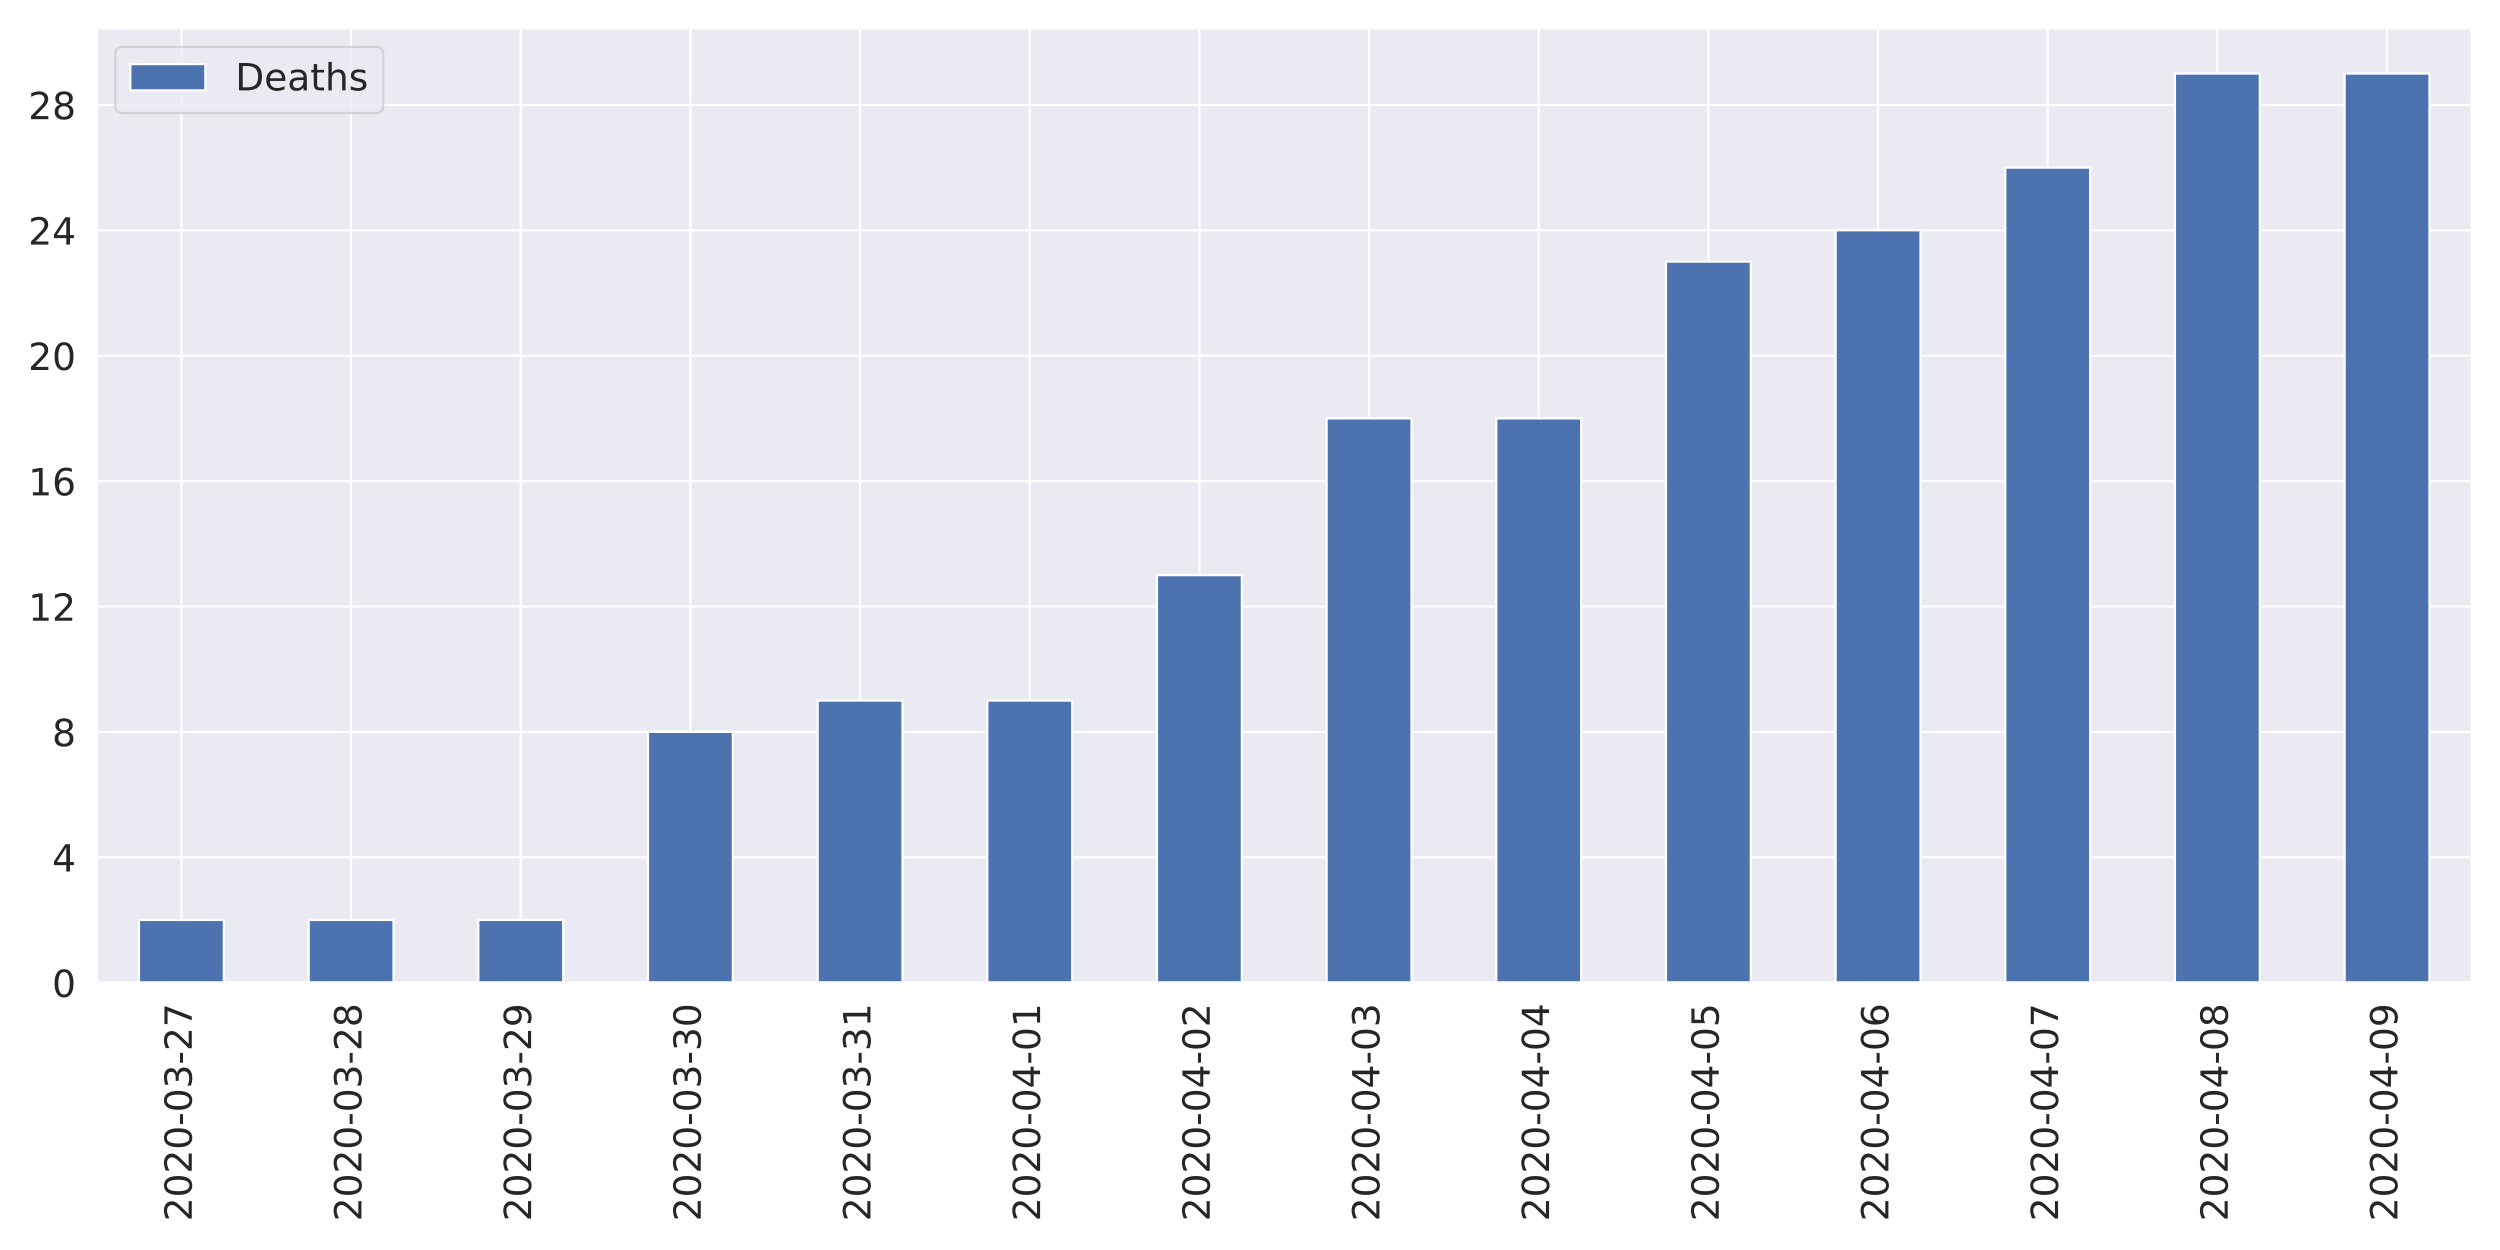
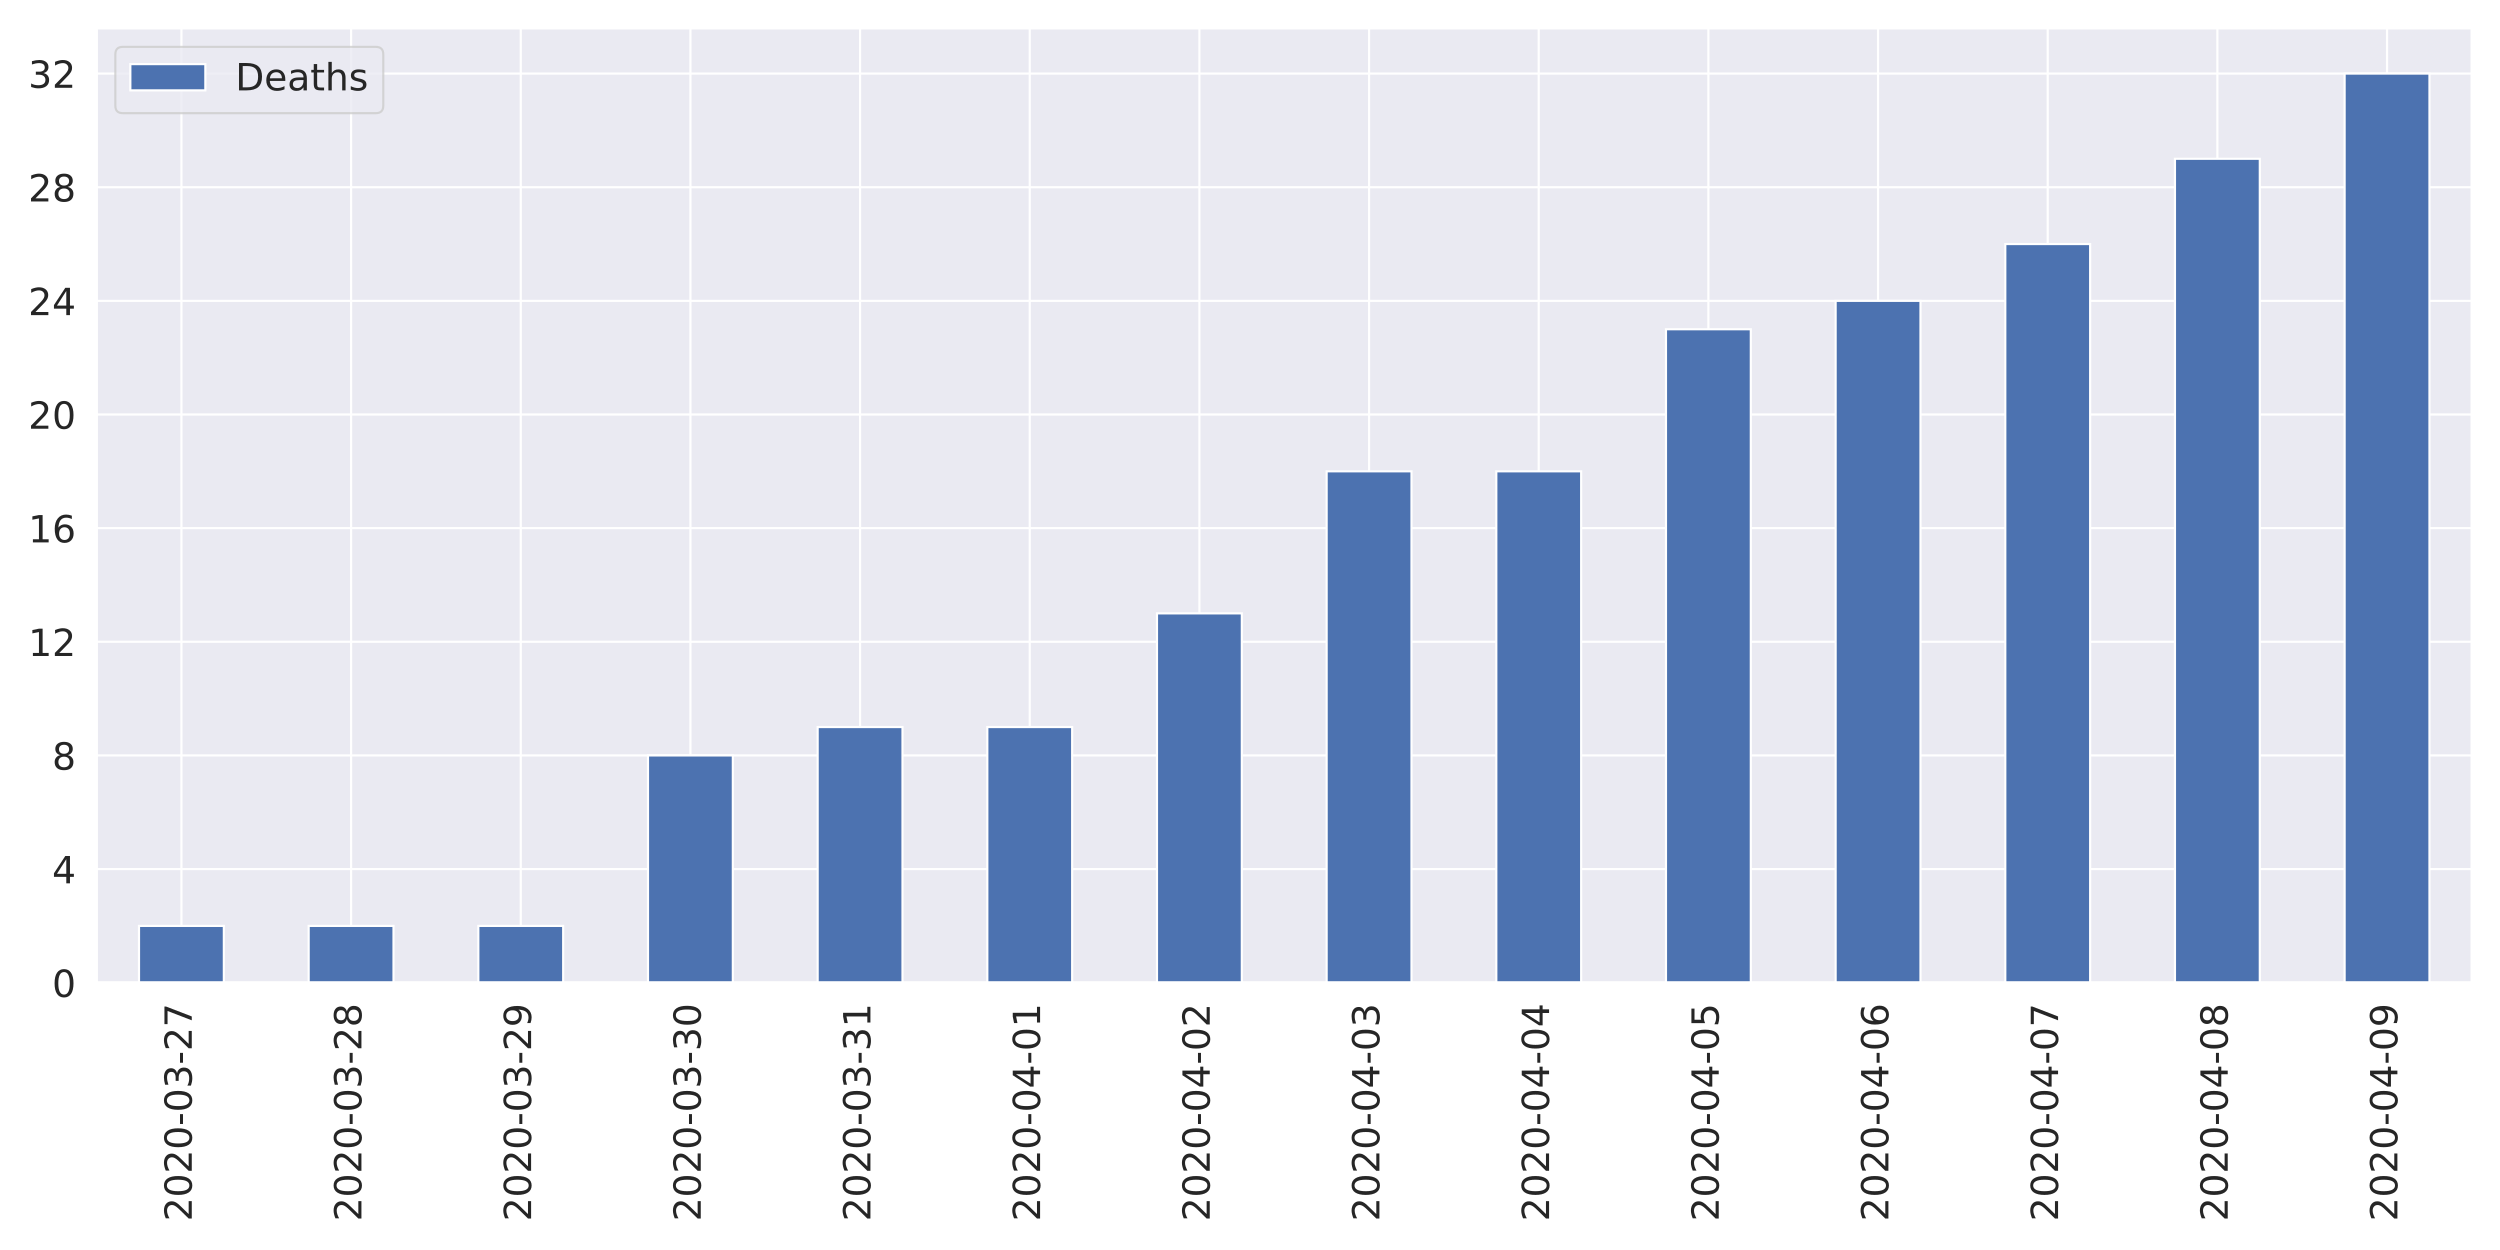
<svg xmlns="http://www.w3.org/2000/svg" xmlns:xlink="http://www.w3.org/1999/xlink" height="576pt" version="1.1" viewBox="0 0 1152 576" width="1152pt">
  <defs>
    <style type="text/css">
*{stroke-linecap:butt;stroke-linejoin:round;}
  </style>
  </defs>
  <g id="figure_1">
    <g id="patch_1">
      <path d="M 0 576  L 1152 576  L 1152 0  L 0 0  z " style="fill:#ffffff;" />
    </g>
    <g id="axes_1">
      <g id="patch_2">
        <path d="M 44.51 452.83  L 1139.04 452.83  L 1139.04 12.96  L 44.51 12.96  z " style="fill:#eaeaf2;" />
      </g>
      <g id="matplotlib.axis_1">
        <g id="xtick_1">
          <g id="line2d_1">
            <path clip-path="url(#p0f785cb7fe)" d="M 83.6 452.83  L 83.6 12.96  " style="fill:none;stroke:#ffffff;stroke-linecap:round;" />
          </g>
          <g id="text_1">
            <defs>
              <path d="M 19.188 8.297  L 53.609 8.297  L 53.609 0  L 7.328 0  L 7.328 8.297  Q 12.938 14.109 22.625 23.891  Q 32.328 33.688 34.812 36.531  Q 39.547 41.844 41.422 45.531  Q 43.312 49.219 43.312 52.781  Q 43.312 58.594 39.234 62.25  Q 35.156 65.922 28.609 65.922  Q 23.969 65.922 18.812 64.312  Q 13.672 62.703 7.812 59.422  L 7.812 69.391  Q 13.766 71.781 18.938 73  Q 24.125 74.219 28.422 74.219  Q 39.75 74.219 46.484 68.547  Q 53.219 62.891 53.219 53.422  Q 53.219 48.922 51.531 44.891  Q 49.859 40.875 45.406 35.406  Q 44.188 33.984 37.641 27.219  Q 31.109 20.453 19.188 8.297  z " id="DejaVuSans-50" />
              <path d="M 31.781 66.406  Q 24.172 66.406 20.328 58.906  Q 16.5 51.422 16.5 36.375  Q 16.5 21.391 20.328 13.891  Q 24.172 6.391 31.781 6.391  Q 39.453 6.391 43.281 13.891  Q 47.125 21.391 47.125 36.375  Q 47.125 51.422 43.281 58.906  Q 39.453 66.406 31.781 66.406  z M 31.781 74.219  Q 44.047 74.219 50.516 64.516  Q 56.984 54.828 56.984 36.375  Q 56.984 17.969 50.516 8.266  Q 44.047 -1.422 31.781 -1.422  Q 19.531 -1.422 13.062 8.266  Q 6.594 17.969 6.594 36.375  Q 6.594 54.828 13.062 64.516  Q 19.531 74.219 31.781 74.219  z " id="DejaVuSans-48" />
              <path d="M 4.891 31.391  L 31.203 31.391  L 31.203 23.391  L 4.891 23.391  z " id="DejaVuSans-45" />
              <path d="M 40.578 39.312  Q 47.656 37.797 51.625 33  Q 55.609 28.219 55.609 21.188  Q 55.609 10.406 48.188 4.484  Q 40.766 -1.422 27.094 -1.422  Q 22.516 -1.422 17.656 -0.516  Q 12.797 0.391 7.625 2.203  L 7.625 11.719  Q 11.719 9.328 16.594 8.109  Q 21.484 6.891 26.812 6.891  Q 36.078 6.891 40.938 10.547  Q 45.797 14.203 45.797 21.188  Q 45.797 27.641 41.281 31.266  Q 36.766 34.906 28.719 34.906  L 20.219 34.906  L 20.219 43.016  L 29.109 43.016  Q 36.375 43.016 40.234 45.922  Q 44.094 48.828 44.094 54.297  Q 44.094 59.906 40.109 62.906  Q 36.141 65.922 28.719 65.922  Q 24.656 65.922 20.016 65.031  Q 15.375 64.156 9.812 62.312  L 9.812 71.094  Q 15.438 72.656 20.344 73.438  Q 25.25 74.219 29.594 74.219  Q 40.828 74.219 47.359 69.109  Q 53.906 64.016 53.906 55.328  Q 53.906 49.266 50.438 45.094  Q 46.969 40.922 40.578 39.312  z " id="DejaVuSans-51" />
              <path d="M 8.203 72.906  L 55.078 72.906  L 55.078 68.703  L 28.609 0  L 18.312 0  L 43.219 64.594  L 8.203 64.594  z " id="DejaVuSans-55" />
            </defs>
            <g style="fill:#262626;" transform="translate(88.36856 562.7538)rotate(-90)scale(0.1728 -0.1728)">
              <use xlink:href="#DejaVuSans-50" />
              <use x="63.623" xlink:href="#DejaVuSans-48" />
              <use x="127.246" xlink:href="#DejaVuSans-50" />
              <use x="190.869" xlink:href="#DejaVuSans-48" />
              <use x="254.492" xlink:href="#DejaVuSans-45" />
              <use x="290.576" xlink:href="#DejaVuSans-48" />
              <use x="354.199" xlink:href="#DejaVuSans-51" />
              <use x="417.822" xlink:href="#DejaVuSans-45" />
              <use x="453.906" xlink:href="#DejaVuSans-50" />
              <use x="517.529" xlink:href="#DejaVuSans-55" />
            </g>
          </g>
        </g>
        <g id="xtick_2">
          <g id="line2d_2">
            <path clip-path="url(#p0f785cb7fe)" d="M 161.781 452.83  L 161.781 12.96  " style="fill:none;stroke:#ffffff;stroke-linecap:round;" />
          </g>
          <g id="text_2">
            <defs>
              <path d="M 31.781 34.625  Q 24.75 34.625 20.719 30.859  Q 16.703 27.094 16.703 20.516  Q 16.703 13.922 20.719 10.156  Q 24.75 6.391 31.781 6.391  Q 38.812 6.391 42.859 10.172  Q 46.922 13.969 46.922 20.516  Q 46.922 27.094 42.891 30.859  Q 38.875 34.625 31.781 34.625  z M 21.922 38.812  Q 15.578 40.375 12.031 44.719  Q 8.5 49.078 8.5 55.328  Q 8.5 64.062 14.719 69.141  Q 20.953 74.219 31.781 74.219  Q 42.672 74.219 48.875 69.141  Q 55.078 64.062 55.078 55.328  Q 55.078 49.078 51.531 44.719  Q 48 40.375 41.703 38.812  Q 48.828 37.156 52.797 32.312  Q 56.781 27.484 56.781 20.516  Q 56.781 9.906 50.312 4.234  Q 43.844 -1.422 31.781 -1.422  Q 19.734 -1.422 13.25 4.234  Q 6.781 9.906 6.781 20.516  Q 6.781 27.484 10.781 32.312  Q 14.797 37.156 21.922 38.812  z M 18.312 54.391  Q 18.312 48.734 21.844 45.562  Q 25.391 42.391 31.781 42.391  Q 38.141 42.391 41.719 45.562  Q 45.312 48.734 45.312 54.391  Q 45.312 60.062 41.719 63.234  Q 38.141 66.406 31.781 66.406  Q 25.391 66.406 21.844 63.234  Q 18.312 60.062 18.312 54.391  z " id="DejaVuSans-56" />
            </defs>
            <g style="fill:#262626;" transform="translate(166.5493 562.7538)rotate(-90)scale(0.1728 -0.1728)">
              <use xlink:href="#DejaVuSans-50" />
              <use x="63.623" xlink:href="#DejaVuSans-48" />
              <use x="127.246" xlink:href="#DejaVuSans-50" />
              <use x="190.869" xlink:href="#DejaVuSans-48" />
              <use x="254.492" xlink:href="#DejaVuSans-45" />
              <use x="290.576" xlink:href="#DejaVuSans-48" />
              <use x="354.199" xlink:href="#DejaVuSans-51" />
              <use x="417.822" xlink:href="#DejaVuSans-45" />
              <use x="453.906" xlink:href="#DejaVuSans-50" />
              <use x="517.529" xlink:href="#DejaVuSans-56" />
            </g>
          </g>
        </g>
        <g id="xtick_3">
          <g id="line2d_3">
            <path clip-path="url(#p0f785cb7fe)" d="M 239.962 452.83  L 239.962 12.96  " style="fill:none;stroke:#ffffff;stroke-linecap:round;" />
          </g>
          <g id="text_3">
            <defs>
              <path d="M 10.984 1.516  L 10.984 10.5  Q 14.703 8.734 18.5 7.812  Q 22.312 6.891 25.984 6.891  Q 35.75 6.891 40.891 13.453  Q 46.047 20.016 46.781 33.406  Q 43.953 29.203 39.594 26.953  Q 35.25 24.703 29.984 24.703  Q 19.047 24.703 12.672 31.312  Q 6.297 37.938 6.297 49.422  Q 6.297 60.641 12.938 67.422  Q 19.578 74.219 30.609 74.219  Q 43.266 74.219 49.922 64.516  Q 56.594 54.828 56.594 36.375  Q 56.594 19.141 48.406 8.859  Q 40.234 -1.422 26.422 -1.422  Q 22.703 -1.422 18.891 -0.688  Q 15.094 0.047 10.984 1.516  z M 30.609 32.422  Q 37.25 32.422 41.125 36.953  Q 45.016 41.5 45.016 49.422  Q 45.016 57.281 41.125 61.844  Q 37.25 66.406 30.609 66.406  Q 23.969 66.406 20.094 61.844  Q 16.219 57.281 16.219 49.422  Q 16.219 41.5 20.094 36.953  Q 23.969 32.422 30.609 32.422  z " id="DejaVuSans-57" />
            </defs>
            <g style="fill:#262626;" transform="translate(244.73 562.7538)rotate(-90)scale(0.1728 -0.1728)">
              <use xlink:href="#DejaVuSans-50" />
              <use x="63.623" xlink:href="#DejaVuSans-48" />
              <use x="127.246" xlink:href="#DejaVuSans-50" />
              <use x="190.869" xlink:href="#DejaVuSans-48" />
              <use x="254.492" xlink:href="#DejaVuSans-45" />
              <use x="290.576" xlink:href="#DejaVuSans-48" />
              <use x="354.199" xlink:href="#DejaVuSans-51" />
              <use x="417.822" xlink:href="#DejaVuSans-45" />
              <use x="453.906" xlink:href="#DejaVuSans-50" />
              <use x="517.529" xlink:href="#DejaVuSans-57" />
            </g>
          </g>
        </g>
        <g id="xtick_4">
          <g id="line2d_4">
            <path clip-path="url(#p0f785cb7fe)" d="M 318.142 452.83  L 318.142 12.96  " style="fill:none;stroke:#ffffff;stroke-linecap:round;" />
          </g>
          <g id="text_4">
            <g style="fill:#262626;" transform="translate(322.9107 562.7538)rotate(-90)scale(0.1728 -0.1728)">
              <use xlink:href="#DejaVuSans-50" />
              <use x="63.623" xlink:href="#DejaVuSans-48" />
              <use x="127.246" xlink:href="#DejaVuSans-50" />
              <use x="190.869" xlink:href="#DejaVuSans-48" />
              <use x="254.492" xlink:href="#DejaVuSans-45" />
              <use x="290.576" xlink:href="#DejaVuSans-48" />
              <use x="354.199" xlink:href="#DejaVuSans-51" />
              <use x="417.822" xlink:href="#DejaVuSans-45" />
              <use x="453.906" xlink:href="#DejaVuSans-51" />
              <use x="517.529" xlink:href="#DejaVuSans-48" />
            </g>
          </g>
        </g>
        <g id="xtick_5">
          <g id="line2d_5">
            <path clip-path="url(#p0f785cb7fe)" d="M 396.323 452.83  L 396.323 12.96  " style="fill:none;stroke:#ffffff;stroke-linecap:round;" />
          </g>
          <g id="text_5">
            <defs>
              <path d="M 12.406 8.297  L 28.516 8.297  L 28.516 63.922  L 10.984 60.406  L 10.984 69.391  L 28.422 72.906  L 38.281 72.906  L 38.281 8.297  L 54.391 8.297  L 54.391 0  L 12.406 0  z " id="DejaVuSans-49" />
            </defs>
            <g style="fill:#262626;" transform="translate(401.0914 562.7538)rotate(-90)scale(0.1728 -0.1728)">
              <use xlink:href="#DejaVuSans-50" />
              <use x="63.623" xlink:href="#DejaVuSans-48" />
              <use x="127.246" xlink:href="#DejaVuSans-50" />
              <use x="190.869" xlink:href="#DejaVuSans-48" />
              <use x="254.492" xlink:href="#DejaVuSans-45" />
              <use x="290.576" xlink:href="#DejaVuSans-48" />
              <use x="354.199" xlink:href="#DejaVuSans-51" />
              <use x="417.822" xlink:href="#DejaVuSans-45" />
              <use x="453.906" xlink:href="#DejaVuSans-51" />
              <use x="517.529" xlink:href="#DejaVuSans-49" />
            </g>
          </g>
        </g>
        <g id="xtick_6">
          <g id="line2d_6">
            <path clip-path="url(#p0f785cb7fe)" d="M 474.504 452.83  L 474.504 12.96  " style="fill:none;stroke:#ffffff;stroke-linecap:round;" />
          </g>
          <g id="text_6">
            <defs>
              <path d="M 37.797 64.312  L 12.891 25.391  L 37.797 25.391  z M 35.203 72.906  L 47.609 72.906  L 47.609 25.391  L 58.016 25.391  L 58.016 17.188  L 47.609 17.188  L 47.609 0  L 37.797 0  L 37.797 17.188  L 4.891 17.188  L 4.891 26.703  z " id="DejaVuSans-52" />
            </defs>
            <g style="fill:#262626;" transform="translate(479.2721 562.7538)rotate(-90)scale(0.1728 -0.1728)">
              <use xlink:href="#DejaVuSans-50" />
              <use x="63.623" xlink:href="#DejaVuSans-48" />
              <use x="127.246" xlink:href="#DejaVuSans-50" />
              <use x="190.869" xlink:href="#DejaVuSans-48" />
              <use x="254.492" xlink:href="#DejaVuSans-45" />
              <use x="290.576" xlink:href="#DejaVuSans-48" />
              <use x="354.199" xlink:href="#DejaVuSans-52" />
              <use x="417.822" xlink:href="#DejaVuSans-45" />
              <use x="453.906" xlink:href="#DejaVuSans-48" />
              <use x="517.529" xlink:href="#DejaVuSans-49" />
            </g>
          </g>
        </g>
        <g id="xtick_7">
          <g id="line2d_7">
            <path clip-path="url(#p0f785cb7fe)" d="M 552.685 452.83  L 552.685 12.96  " style="fill:none;stroke:#ffffff;stroke-linecap:round;" />
          </g>
          <g id="text_7">
            <g style="fill:#262626;" transform="translate(557.4528 562.7538)rotate(-90)scale(0.1728 -0.1728)">
              <use xlink:href="#DejaVuSans-50" />
              <use x="63.623" xlink:href="#DejaVuSans-48" />
              <use x="127.246" xlink:href="#DejaVuSans-50" />
              <use x="190.869" xlink:href="#DejaVuSans-48" />
              <use x="254.492" xlink:href="#DejaVuSans-45" />
              <use x="290.576" xlink:href="#DejaVuSans-48" />
              <use x="354.199" xlink:href="#DejaVuSans-52" />
              <use x="417.822" xlink:href="#DejaVuSans-45" />
              <use x="453.906" xlink:href="#DejaVuSans-48" />
              <use x="517.529" xlink:href="#DejaVuSans-50" />
            </g>
          </g>
        </g>
        <g id="xtick_8">
          <g id="line2d_8">
            <path clip-path="url(#p0f785cb7fe)" d="M 630.865 452.83  L 630.865 12.96  " style="fill:none;stroke:#ffffff;stroke-linecap:round;" />
          </g>
          <g id="text_8">
            <g style="fill:#262626;" transform="translate(635.6336 562.7538)rotate(-90)scale(0.1728 -0.1728)">
              <use xlink:href="#DejaVuSans-50" />
              <use x="63.623" xlink:href="#DejaVuSans-48" />
              <use x="127.246" xlink:href="#DejaVuSans-50" />
              <use x="190.869" xlink:href="#DejaVuSans-48" />
              <use x="254.492" xlink:href="#DejaVuSans-45" />
              <use x="290.576" xlink:href="#DejaVuSans-48" />
              <use x="354.199" xlink:href="#DejaVuSans-52" />
              <use x="417.822" xlink:href="#DejaVuSans-45" />
              <use x="453.906" xlink:href="#DejaVuSans-48" />
              <use x="517.529" xlink:href="#DejaVuSans-51" />
            </g>
          </g>
        </g>
        <g id="xtick_9">
          <g id="line2d_9">
            <path clip-path="url(#p0f785cb7fe)" d="M 709.046 452.83  L 709.046 12.96  " style="fill:none;stroke:#ffffff;stroke-linecap:round;" />
          </g>
          <g id="text_9">
            <g style="fill:#262626;" transform="translate(713.8143 562.7538)rotate(-90)scale(0.1728 -0.1728)">
              <use xlink:href="#DejaVuSans-50" />
              <use x="63.623" xlink:href="#DejaVuSans-48" />
              <use x="127.246" xlink:href="#DejaVuSans-50" />
              <use x="190.869" xlink:href="#DejaVuSans-48" />
              <use x="254.492" xlink:href="#DejaVuSans-45" />
              <use x="290.576" xlink:href="#DejaVuSans-48" />
              <use x="354.199" xlink:href="#DejaVuSans-52" />
              <use x="417.822" xlink:href="#DejaVuSans-45" />
              <use x="453.906" xlink:href="#DejaVuSans-48" />
              <use x="517.529" xlink:href="#DejaVuSans-52" />
            </g>
          </g>
        </g>
        <g id="xtick_10">
          <g id="line2d_10">
            <path clip-path="url(#p0f785cb7fe)" d="M 787.227 452.83  L 787.227 12.96  " style="fill:none;stroke:#ffffff;stroke-linecap:round;" />
          </g>
          <g id="text_10">
            <defs>
              <path d="M 10.797 72.906  L 49.516 72.906  L 49.516 64.594  L 19.828 64.594  L 19.828 46.734  Q 21.969 47.469 24.109 47.828  Q 26.266 48.188 28.422 48.188  Q 40.625 48.188 47.75 41.5  Q 54.891 34.812 54.891 23.391  Q 54.891 11.625 47.562 5.094  Q 40.234 -1.422 26.906 -1.422  Q 22.312 -1.422 17.547 -0.641  Q 12.797 0.141 7.719 1.703  L 7.719 11.625  Q 12.109 9.234 16.797 8.062  Q 21.484 6.891 26.703 6.891  Q 35.156 6.891 40.078 11.328  Q 45.016 15.766 45.016 23.391  Q 45.016 31 40.078 35.438  Q 35.156 39.891 26.703 39.891  Q 22.75 39.891 18.812 39.016  Q 14.891 38.141 10.797 36.281  z " id="DejaVuSans-53" />
            </defs>
            <g style="fill:#262626;" transform="translate(791.995 562.7538)rotate(-90)scale(0.1728 -0.1728)">
              <use xlink:href="#DejaVuSans-50" />
              <use x="63.623" xlink:href="#DejaVuSans-48" />
              <use x="127.246" xlink:href="#DejaVuSans-50" />
              <use x="190.869" xlink:href="#DejaVuSans-48" />
              <use x="254.492" xlink:href="#DejaVuSans-45" />
              <use x="290.576" xlink:href="#DejaVuSans-48" />
              <use x="354.199" xlink:href="#DejaVuSans-52" />
              <use x="417.822" xlink:href="#DejaVuSans-45" />
              <use x="453.906" xlink:href="#DejaVuSans-48" />
              <use x="517.529" xlink:href="#DejaVuSans-53" />
            </g>
          </g>
        </g>
        <g id="xtick_11">
          <g id="line2d_11">
            <path clip-path="url(#p0f785cb7fe)" d="M 865.408 452.83  L 865.408 12.96  " style="fill:none;stroke:#ffffff;stroke-linecap:round;" />
          </g>
          <g id="text_11">
            <defs>
              <path d="M 33.016 40.375  Q 26.375 40.375 22.484 35.828  Q 18.609 31.297 18.609 23.391  Q 18.609 15.531 22.484 10.953  Q 26.375 6.391 33.016 6.391  Q 39.656 6.391 43.531 10.953  Q 47.406 15.531 47.406 23.391  Q 47.406 31.297 43.531 35.828  Q 39.656 40.375 33.016 40.375  z M 52.594 71.297  L 52.594 62.312  Q 48.875 64.062 45.094 64.984  Q 41.312 65.922 37.594 65.922  Q 27.828 65.922 22.672 59.328  Q 17.531 52.734 16.797 39.406  Q 19.672 43.656 24.016 45.922  Q 28.375 48.188 33.594 48.188  Q 44.578 48.188 50.953 41.516  Q 57.328 34.859 57.328 23.391  Q 57.328 12.156 50.688 5.359  Q 44.047 -1.422 33.016 -1.422  Q 20.359 -1.422 13.672 8.266  Q 6.984 17.969 6.984 36.375  Q 6.984 53.656 15.188 63.938  Q 23.391 74.219 37.203 74.219  Q 40.922 74.219 44.703 73.484  Q 48.484 72.75 52.594 71.297  z " id="DejaVuSans-54" />
            </defs>
            <g style="fill:#262626;" transform="translate(870.1757 562.7538)rotate(-90)scale(0.1728 -0.1728)">
              <use xlink:href="#DejaVuSans-50" />
              <use x="63.623" xlink:href="#DejaVuSans-48" />
              <use x="127.246" xlink:href="#DejaVuSans-50" />
              <use x="190.869" xlink:href="#DejaVuSans-48" />
              <use x="254.492" xlink:href="#DejaVuSans-45" />
              <use x="290.576" xlink:href="#DejaVuSans-48" />
              <use x="354.199" xlink:href="#DejaVuSans-52" />
              <use x="417.822" xlink:href="#DejaVuSans-45" />
              <use x="453.906" xlink:href="#DejaVuSans-48" />
              <use x="517.529" xlink:href="#DejaVuSans-54" />
            </g>
          </g>
        </g>
        <g id="xtick_12">
          <g id="line2d_12">
            <path clip-path="url(#p0f785cb7fe)" d="M 943.588 452.83  L 943.588 12.96  " style="fill:none;stroke:#ffffff;stroke-linecap:round;" />
          </g>
          <g id="text_12">
            <g style="fill:#262626;" transform="translate(948.3564 562.7538)rotate(-90)scale(0.1728 -0.1728)">
              <use xlink:href="#DejaVuSans-50" />
              <use x="63.623" xlink:href="#DejaVuSans-48" />
              <use x="127.246" xlink:href="#DejaVuSans-50" />
              <use x="190.869" xlink:href="#DejaVuSans-48" />
              <use x="254.492" xlink:href="#DejaVuSans-45" />
              <use x="290.576" xlink:href="#DejaVuSans-48" />
              <use x="354.199" xlink:href="#DejaVuSans-52" />
              <use x="417.822" xlink:href="#DejaVuSans-45" />
              <use x="453.906" xlink:href="#DejaVuSans-48" />
              <use x="517.529" xlink:href="#DejaVuSans-55" />
            </g>
          </g>
        </g>
        <g id="xtick_13">
          <g id="line2d_13">
            <path clip-path="url(#p0f785cb7fe)" d="M 1021.769 452.83  L 1021.769 12.96  " style="fill:none;stroke:#ffffff;stroke-linecap:round;" />
          </g>
          <g id="text_13">
            <g style="fill:#262626;" transform="translate(1026.537 562.7538)rotate(-90)scale(0.1728 -0.1728)">
              <use xlink:href="#DejaVuSans-50" />
              <use x="63.623" xlink:href="#DejaVuSans-48" />
              <use x="127.246" xlink:href="#DejaVuSans-50" />
              <use x="190.869" xlink:href="#DejaVuSans-48" />
              <use x="254.492" xlink:href="#DejaVuSans-45" />
              <use x="290.576" xlink:href="#DejaVuSans-48" />
              <use x="354.199" xlink:href="#DejaVuSans-52" />
              <use x="417.822" xlink:href="#DejaVuSans-45" />
              <use x="453.906" xlink:href="#DejaVuSans-48" />
              <use x="517.529" xlink:href="#DejaVuSans-56" />
            </g>
          </g>
        </g>
        <g id="xtick_14">
          <g id="line2d_14">
            <path clip-path="url(#p0f785cb7fe)" d="M 1099.95 452.83  L 1099.95 12.96  " style="fill:none;stroke:#ffffff;stroke-linecap:round;" />
          </g>
          <g id="text_14">
            <g style="fill:#262626;" transform="translate(1104.718 562.7538)rotate(-90)scale(0.1728 -0.1728)">
              <use xlink:href="#DejaVuSans-50" />
              <use x="63.623" xlink:href="#DejaVuSans-48" />
              <use x="127.246" xlink:href="#DejaVuSans-50" />
              <use x="190.869" xlink:href="#DejaVuSans-48" />
              <use x="254.492" xlink:href="#DejaVuSans-45" />
              <use x="290.576" xlink:href="#DejaVuSans-48" />
              <use x="354.199" xlink:href="#DejaVuSans-52" />
              <use x="417.822" xlink:href="#DejaVuSans-45" />
              <use x="453.906" xlink:href="#DejaVuSans-48" />
              <use x="517.529" xlink:href="#DejaVuSans-57" />
            </g>
          </g>
        </g>
      </g>
      <g id="matplotlib.axis_2">
        <g id="ytick_1">
          <g id="line2d_15">
            <path clip-path="url(#p0f785cb7fe)" d="M 44.51 452.83  L 1139.04 452.83  " style="fill:none;stroke:#ffffff;stroke-linecap:round;" />
          </g>
          <g id="text_15">
            <g style="fill:#262626;" transform="translate(24.0156 459.3951)scale(0.1728 -0.1728)">
              <use xlink:href="#DejaVuSans-48" />
            </g>
          </g>
        </g>
        <g id="ytick_2">
          <g id="line2d_16">
-             <path clip-path="url(#p0f785cb7fe)" d="M 44.51 395.047  L 1139.04 395.047  " style="fill:none;stroke:#ffffff;stroke-linecap:round;" />
+             <path clip-path="url(#p0f785cb7fe)" d="M 44.51 400.465  L 1139.04 400.465  " style="fill:none;stroke:#ffffff;stroke-linecap:round;" />
          </g>
          <g id="text_16">
-             <g style="fill:#262626;" transform="translate(24.0156 401.6125)scale(0.1728 -0.1728)">
+             <g style="fill:#262626;" transform="translate(24.0156 407.0296)scale(0.1728 -0.1728)">
              <use xlink:href="#DejaVuSans-52" />
            </g>
          </g>
        </g>
        <g id="ytick_3">
          <g id="line2d_17">
-             <path clip-path="url(#p0f785cb7fe)" d="M 44.51 337.265  L 1139.04 337.265  " style="fill:none;stroke:#ffffff;stroke-linecap:round;" />
+             <path clip-path="url(#p0f785cb7fe)" d="M 44.51 348.099  L 1139.04 348.099  " style="fill:none;stroke:#ffffff;stroke-linecap:round;" />
          </g>
          <g id="text_17">
-             <g style="fill:#262626;" transform="translate(24.0156 343.8299)scale(0.1728 -0.1728)">
+             <g style="fill:#262626;" transform="translate(24.0156 354.6641)scale(0.1728 -0.1728)">
              <use xlink:href="#DejaVuSans-56" />
            </g>
          </g>
        </g>
        <g id="ytick_4">
          <g id="line2d_18">
-             <path clip-path="url(#p0f785cb7fe)" d="M 44.51 279.482  L 1139.04 279.482  " style="fill:none;stroke:#ffffff;stroke-linecap:round;" />
+             <path clip-path="url(#p0f785cb7fe)" d="M 44.51 295.734  L 1139.04 295.734  " style="fill:none;stroke:#ffffff;stroke-linecap:round;" />
          </g>
          <g id="text_18">
-             <g style="fill:#262626;" transform="translate(13.0212 286.0473)scale(0.1728 -0.1728)">
+             <g style="fill:#262626;" transform="translate(13.0212 302.2986)scale(0.1728 -0.1728)">
              <use xlink:href="#DejaVuSans-49" />
              <use x="63.623" xlink:href="#DejaVuSans-50" />
            </g>
          </g>
        </g>
        <g id="ytick_5">
          <g id="line2d_19">
-             <path clip-path="url(#p0f785cb7fe)" d="M 44.51 221.7  L 1139.04 221.7  " style="fill:none;stroke:#ffffff;stroke-linecap:round;" />
+             <path clip-path="url(#p0f785cb7fe)" d="M 44.51 243.368  L 1139.04 243.368  " style="fill:none;stroke:#ffffff;stroke-linecap:round;" />
          </g>
          <g id="text_19">
-             <g style="fill:#262626;" transform="translate(13.0212 228.2647)scale(0.1728 -0.1728)">
+             <g style="fill:#262626;" transform="translate(13.0212 249.9331)scale(0.1728 -0.1728)">
              <use xlink:href="#DejaVuSans-49" />
              <use x="63.623" xlink:href="#DejaVuSans-54" />
            </g>
          </g>
        </g>
        <g id="ytick_6">
          <g id="line2d_20">
-             <path clip-path="url(#p0f785cb7fe)" d="M 44.51 163.917  L 1139.04 163.917  " style="fill:none;stroke:#ffffff;stroke-linecap:round;" />
+             <path clip-path="url(#p0f785cb7fe)" d="M 44.51 191.003  L 1139.04 191.003  " style="fill:none;stroke:#ffffff;stroke-linecap:round;" />
          </g>
          <g id="text_20">
-             <g style="fill:#262626;" transform="translate(13.0212 170.4821)scale(0.1728 -0.1728)">
+             <g style="fill:#262626;" transform="translate(13.0212 197.5677)scale(0.1728 -0.1728)">
              <use xlink:href="#DejaVuSans-50" />
              <use x="63.623" xlink:href="#DejaVuSans-48" />
            </g>
          </g>
        </g>
        <g id="ytick_7">
          <g id="line2d_21">
-             <path clip-path="url(#p0f785cb7fe)" d="M 44.51 106.134  L 1139.04 106.134  " style="fill:none;stroke:#ffffff;stroke-linecap:round;" />
+             <path clip-path="url(#p0f785cb7fe)" d="M 44.51 138.637  L 1139.04 138.637  " style="fill:none;stroke:#ffffff;stroke-linecap:round;" />
          </g>
          <g id="text_21">
-             <g style="fill:#262626;" transform="translate(13.0212 112.6995)scale(0.1728 -0.1728)">
+             <g style="fill:#262626;" transform="translate(13.0212 145.2022)scale(0.1728 -0.1728)">
              <use xlink:href="#DejaVuSans-50" />
              <use x="63.623" xlink:href="#DejaVuSans-52" />
            </g>
          </g>
        </g>
        <g id="ytick_8">
          <g id="line2d_22">
-             <path clip-path="url(#p0f785cb7fe)" d="M 44.51 48.352  L 1139.04 48.352  " style="fill:none;stroke:#ffffff;stroke-linecap:round;" />
+             <path clip-path="url(#p0f785cb7fe)" d="M 44.51 86.272  L 1139.04 86.272  " style="fill:none;stroke:#ffffff;stroke-linecap:round;" />
          </g>
          <g id="text_22">
-             <g style="fill:#262626;" transform="translate(13.0212 54.91689)scale(0.1728 -0.1728)">
+             <g style="fill:#262626;" transform="translate(13.0212 92.83672)scale(0.1728 -0.1728)">
              <use xlink:href="#DejaVuSans-50" />
              <use x="63.623" xlink:href="#DejaVuSans-56" />
            </g>
          </g>
        </g>
+         <g id="ytick_9">
+           <g id="line2d_23">
+             <path clip-path="url(#p0f785cb7fe)" d="M 44.51 33.906  L 1139.04 33.906  " style="fill:none;stroke:#ffffff;stroke-linecap:round;" />
+           </g>
+           <g id="text_23">
+             <g style="fill:#262626;" transform="translate(13.0212 40.47124)scale(0.1728 -0.1728)">
+               <use xlink:href="#DejaVuSans-51" />
+               <use x="63.623" xlink:href="#DejaVuSans-50" />
+             </g>
+           </g>
+         </g>
      </g>
      <g id="patch_3">
-         <path clip-path="url(#p0f785cb7fe)" d="M 64.055 452.83  L 103.146 452.83  L 103.146 423.939  L 64.055 423.939  z " style="fill:#4c72b0;stroke:#ffffff;stroke-linejoin:miter;" />
+         <path clip-path="url(#p0f785cb7fe)" d="M 64.055 452.83  L 103.146 452.83  L 103.146 426.647  L 64.055 426.647  z " style="fill:#4c72b0;stroke:#ffffff;stroke-linejoin:miter;" />
      </g>
      <g id="patch_4">
-         <path clip-path="url(#p0f785cb7fe)" d="M 142.236 452.83  L 181.326 452.83  L 181.326 423.939  L 142.236 423.939  z " style="fill:#4c72b0;stroke:#ffffff;stroke-linejoin:miter;" />
+         <path clip-path="url(#p0f785cb7fe)" d="M 142.236 452.83  L 181.326 452.83  L 181.326 426.647  L 142.236 426.647  z " style="fill:#4c72b0;stroke:#ffffff;stroke-linejoin:miter;" />
      </g>
      <g id="patch_5">
-         <path clip-path="url(#p0f785cb7fe)" d="M 220.417 452.83  L 259.507 452.83  L 259.507 423.939  L 220.417 423.939  z " style="fill:#4c72b0;stroke:#ffffff;stroke-linejoin:miter;" />
+         <path clip-path="url(#p0f785cb7fe)" d="M 220.417 452.83  L 259.507 452.83  L 259.507 426.647  L 220.417 426.647  z " style="fill:#4c72b0;stroke:#ffffff;stroke-linejoin:miter;" />
      </g>
      <g id="patch_6">
-         <path clip-path="url(#p0f785cb7fe)" d="M 298.597 452.83  L 337.688 452.83  L 337.688 337.265  L 298.597 337.265  z " style="fill:#4c72b0;stroke:#ffffff;stroke-linejoin:miter;" />
+         <path clip-path="url(#p0f785cb7fe)" d="M 298.597 452.83  L 337.688 452.83  L 337.688 348.099  L 298.597 348.099  z " style="fill:#4c72b0;stroke:#ffffff;stroke-linejoin:miter;" />
      </g>
      <g id="patch_7">
-         <path clip-path="url(#p0f785cb7fe)" d="M 376.778 452.83  L 415.868 452.83  L 415.868 322.819  L 376.778 322.819  z " style="fill:#4c72b0;stroke:#ffffff;stroke-linejoin:miter;" />
+         <path clip-path="url(#p0f785cb7fe)" d="M 376.778 452.83  L 415.868 452.83  L 415.868 335.008  L 376.778 335.008  z " style="fill:#4c72b0;stroke:#ffffff;stroke-linejoin:miter;" />
      </g>
      <g id="patch_8">
-         <path clip-path="url(#p0f785cb7fe)" d="M 454.959 452.83  L 494.049 452.83  L 494.049 322.819  L 454.959 322.819  z " style="fill:#4c72b0;stroke:#ffffff;stroke-linejoin:miter;" />
+         <path clip-path="url(#p0f785cb7fe)" d="M 454.959 452.83  L 494.049 452.83  L 494.049 335.008  L 454.959 335.008  z " style="fill:#4c72b0;stroke:#ffffff;stroke-linejoin:miter;" />
      </g>
      <g id="patch_9">
-         <path clip-path="url(#p0f785cb7fe)" d="M 533.139 452.83  L 572.23 452.83  L 572.23 265.037  L 533.139 265.037  z " style="fill:#4c72b0;stroke:#ffffff;stroke-linejoin:miter;" />
+         <path clip-path="url(#p0f785cb7fe)" d="M 533.139 452.83  L 572.23 452.83  L 572.23 282.642  L 533.139 282.642  z " style="fill:#4c72b0;stroke:#ffffff;stroke-linejoin:miter;" />
      </g>
      <g id="patch_10">
-         <path clip-path="url(#p0f785cb7fe)" d="M 611.32 452.83  L 650.411 452.83  L 650.411 192.808  L 611.32 192.808  z " style="fill:#4c72b0;stroke:#ffffff;stroke-linejoin:miter;" />
+         <path clip-path="url(#p0f785cb7fe)" d="M 611.32 452.83  L 650.411 452.83  L 650.411 217.185  L 611.32 217.185  z " style="fill:#4c72b0;stroke:#ffffff;stroke-linejoin:miter;" />
      </g>
      <g id="patch_11">
-         <path clip-path="url(#p0f785cb7fe)" d="M 689.501 452.83  L 728.591 452.83  L 728.591 192.808  L 689.501 192.808  z " style="fill:#4c72b0;stroke:#ffffff;stroke-linejoin:miter;" />
+         <path clip-path="url(#p0f785cb7fe)" d="M 689.501 452.83  L 728.591 452.83  L 728.591 217.185  L 689.501 217.185  z " style="fill:#4c72b0;stroke:#ffffff;stroke-linejoin:miter;" />
      </g>
      <g id="patch_12">
-         <path clip-path="url(#p0f785cb7fe)" d="M 767.682 452.83  L 806.772 452.83  L 806.772 120.58  L 767.682 120.58  z " style="fill:#4c72b0;stroke:#ffffff;stroke-linejoin:miter;" />
+         <path clip-path="url(#p0f785cb7fe)" d="M 767.682 452.83  L 806.772 452.83  L 806.772 151.729  L 767.682 151.729  z " style="fill:#4c72b0;stroke:#ffffff;stroke-linejoin:miter;" />
      </g>
      <g id="patch_13">
-         <path clip-path="url(#p0f785cb7fe)" d="M 845.862 452.83  L 884.953 452.83  L 884.953 106.134  L 845.862 106.134  z " style="fill:#4c72b0;stroke:#ffffff;stroke-linejoin:miter;" />
+         <path clip-path="url(#p0f785cb7fe)" d="M 845.862 452.83  L 884.953 452.83  L 884.953 138.637  L 845.862 138.637  z " style="fill:#4c72b0;stroke:#ffffff;stroke-linejoin:miter;" />
      </g>
      <g id="patch_14">
-         <path clip-path="url(#p0f785cb7fe)" d="M 924.043 452.83  L 963.133 452.83  L 963.133 77.243  L 924.043 77.243  z " style="fill:#4c72b0;stroke:#ffffff;stroke-linejoin:miter;" />
+         <path clip-path="url(#p0f785cb7fe)" d="M 924.043 452.83  L 963.133 452.83  L 963.133 112.454  L 924.043 112.454  z " style="fill:#4c72b0;stroke:#ffffff;stroke-linejoin:miter;" />
      </g>
      <g id="patch_15">
-         <path clip-path="url(#p0f785cb7fe)" d="M 1002.224 452.83  L 1041.314 452.83  L 1041.314 33.906  L 1002.224 33.906  z " style="fill:#4c72b0;stroke:#ffffff;stroke-linejoin:miter;" />
+         <path clip-path="url(#p0f785cb7fe)" d="M 1002.224 452.83  L 1041.314 452.83  L 1041.314 73.18  L 1002.224 73.18  z " style="fill:#4c72b0;stroke:#ffffff;stroke-linejoin:miter;" />
      </g>
      <g id="patch_16">
        <path clip-path="url(#p0f785cb7fe)" d="M 1080.404 452.83  L 1119.495 452.83  L 1119.495 33.906  L 1080.404 33.906  z " style="fill:#4c72b0;stroke:#ffffff;stroke-linejoin:miter;" />
      </g>
      <g id="patch_17">
        <path d="M 44.51 452.83  L 44.51 12.96  " style="fill:none;stroke:#ffffff;stroke-linecap:square;stroke-linejoin:miter;stroke-width:1.25;" />
      </g>
      <g id="patch_18">
        <path d="M 1139.04 452.83  L 1139.04 12.96  " style="fill:none;stroke:#ffffff;stroke-linecap:square;stroke-linejoin:miter;stroke-width:1.25;" />
      </g>
      <g id="patch_19">
        <path d="M 44.51 452.83  L 1139.04 452.83  " style="fill:none;stroke:#ffffff;stroke-linecap:square;stroke-linejoin:miter;stroke-width:1.25;" />
      </g>
      <g id="patch_20">
        <path d="M 44.51 12.96  L 1139.04 12.96  " style="fill:none;stroke:#ffffff;stroke-linecap:square;stroke-linejoin:miter;stroke-width:1.25;" />
      </g>
      <g id="legend_1">
        <g id="patch_21">
          <path d="M 56.606 52.148  L 173.157 52.148  Q 176.613 52.148 176.613 48.692  L 176.613 25.056  Q 176.613 21.6 173.157 21.6  L 56.606 21.6  Q 53.15 21.6 53.15 25.056  L 53.15 48.692  Q 53.15 52.148 56.606 52.148  z " style="fill:#eaeaf2;opacity:0.8;stroke:#cccccc;stroke-linejoin:miter;" />
        </g>
        <g id="patch_22">
          <path d="M 60.062 41.642  L 94.622 41.642  L 94.622 29.546  L 60.062 29.546  z " style="fill:#4c72b0;stroke:#ffffff;stroke-linejoin:miter;" />
        </g>
-         <g id="text_23">
+         <g id="text_24">
          <defs>
            <path d="M 19.672 64.797  L 19.672 8.109  L 31.594 8.109  Q 46.688 8.109 53.688 14.938  Q 60.688 21.781 60.688 36.531  Q 60.688 51.172 53.688 57.984  Q 46.688 64.797 31.594 64.797  z M 9.812 72.906  L 30.078 72.906  Q 51.266 72.906 61.172 64.094  Q 71.094 55.281 71.094 36.531  Q 71.094 17.672 61.125 8.828  Q 51.172 0 30.078 0  L 9.812 0  z " id="DejaVuSans-68" />
            <path d="M 56.203 29.594  L 56.203 25.203  L 14.891 25.203  Q 15.484 15.922 20.484 11.062  Q 25.484 6.203 34.422 6.203  Q 39.594 6.203 44.453 7.469  Q 49.312 8.734 54.109 11.281  L 54.109 2.781  Q 49.266 0.734 44.188 -0.344  Q 39.109 -1.422 33.891 -1.422  Q 20.797 -1.422 13.156 6.188  Q 5.516 13.812 5.516 26.812  Q 5.516 40.234 12.766 48.109  Q 20.016 56 32.328 56  Q 43.359 56 49.781 48.891  Q 56.203 41.797 56.203 29.594  z M 47.219 32.234  Q 47.125 39.594 43.094 43.984  Q 39.062 48.391 32.422 48.391  Q 24.906 48.391 20.391 44.141  Q 15.875 39.891 15.188 32.172  z " id="DejaVuSans-101" />
            <path d="M 34.281 27.484  Q 23.391 27.484 19.188 25  Q 14.984 22.516 14.984 16.5  Q 14.984 11.719 18.141 8.906  Q 21.297 6.109 26.703 6.109  Q 34.188 6.109 38.703 11.406  Q 43.219 16.703 43.219 25.484  L 43.219 27.484  z M 52.203 31.203  L 52.203 0  L 43.219 0  L 43.219 8.297  Q 40.141 3.328 35.547 0.953  Q 30.953 -1.422 24.312 -1.422  Q 15.922 -1.422 10.953 3.297  Q 6 8.016 6 15.922  Q 6 25.141 12.172 29.828  Q 18.359 34.516 30.609 34.516  L 43.219 34.516  L 43.219 35.406  Q 43.219 41.609 39.141 45  Q 35.062 48.391 27.688 48.391  Q 23 48.391 18.547 47.266  Q 14.109 46.141 10.016 43.891  L 10.016 52.203  Q 14.938 54.109 19.578 55.047  Q 24.219 56 28.609 56  Q 40.484 56 46.344 49.844  Q 52.203 43.703 52.203 31.203  z " id="DejaVuSans-97" />
            <path d="M 18.312 70.219  L 18.312 54.688  L 36.812 54.688  L 36.812 47.703  L 18.312 47.703  L 18.312 18.016  Q 18.312 11.328 20.141 9.422  Q 21.969 7.516 27.594 7.516  L 36.812 7.516  L 36.812 0  L 27.594 0  Q 17.188 0 13.234 3.875  Q 9.281 7.766 9.281 18.016  L 9.281 47.703  L 2.688 47.703  L 2.688 54.688  L 9.281 54.688  L 9.281 70.219  z " id="DejaVuSans-116" />
            <path d="M 54.891 33.016  L 54.891 0  L 45.906 0  L 45.906 32.719  Q 45.906 40.484 42.875 44.328  Q 39.844 48.188 33.797 48.188  Q 26.516 48.188 22.312 43.547  Q 18.109 38.922 18.109 30.906  L 18.109 0  L 9.078 0  L 9.078 75.984  L 18.109 75.984  L 18.109 46.188  Q 21.344 51.125 25.703 53.562  Q 30.078 56 35.797 56  Q 45.219 56 50.047 50.172  Q 54.891 44.344 54.891 33.016  z " id="DejaVuSans-104" />
            <path d="M 44.281 53.078  L 44.281 44.578  Q 40.484 46.531 36.375 47.5  Q 32.281 48.484 27.875 48.484  Q 21.188 48.484 17.844 46.438  Q 14.5 44.391 14.5 40.281  Q 14.5 37.156 16.891 35.375  Q 19.281 33.594 26.516 31.984  L 29.594 31.297  Q 39.156 29.25 43.188 25.516  Q 47.219 21.781 47.219 15.094  Q 47.219 7.469 41.188 3.016  Q 35.156 -1.422 24.609 -1.422  Q 20.219 -1.422 15.453 -0.562  Q 10.688 0.297 5.422 2  L 5.422 11.281  Q 10.406 8.688 15.234 7.391  Q 20.062 6.109 24.812 6.109  Q 31.156 6.109 34.562 8.281  Q 37.984 10.453 37.984 14.406  Q 37.984 18.062 35.516 20.016  Q 33.062 21.969 24.703 23.781  L 21.578 24.516  Q 13.234 26.266 9.516 29.906  Q 5.812 33.547 5.812 39.891  Q 5.812 47.609 11.281 51.797  Q 16.75 56 26.812 56  Q 31.781 56 36.172 55.266  Q 40.578 54.547 44.281 53.078  z " id="DejaVuSans-115" />
          </defs>
          <g style="fill:#262626;" transform="translate(108.446 41.6421)scale(0.1728 -0.1728)">
            <use xlink:href="#DejaVuSans-68" />
            <use x="77.002" xlink:href="#DejaVuSans-101" />
            <use x="138.525" xlink:href="#DejaVuSans-97" />
            <use x="199.805" xlink:href="#DejaVuSans-116" />
            <use x="239.014" xlink:href="#DejaVuSans-104" />
            <use x="302.393" xlink:href="#DejaVuSans-115" />
          </g>
        </g>
      </g>
    </g>
  </g>
  <defs>
    <clipPath id="p0f785cb7fe">
      <rect height="439.87" width="1094.53" x="44.51" y="12.96" />
    </clipPath>
  </defs>
</svg>
